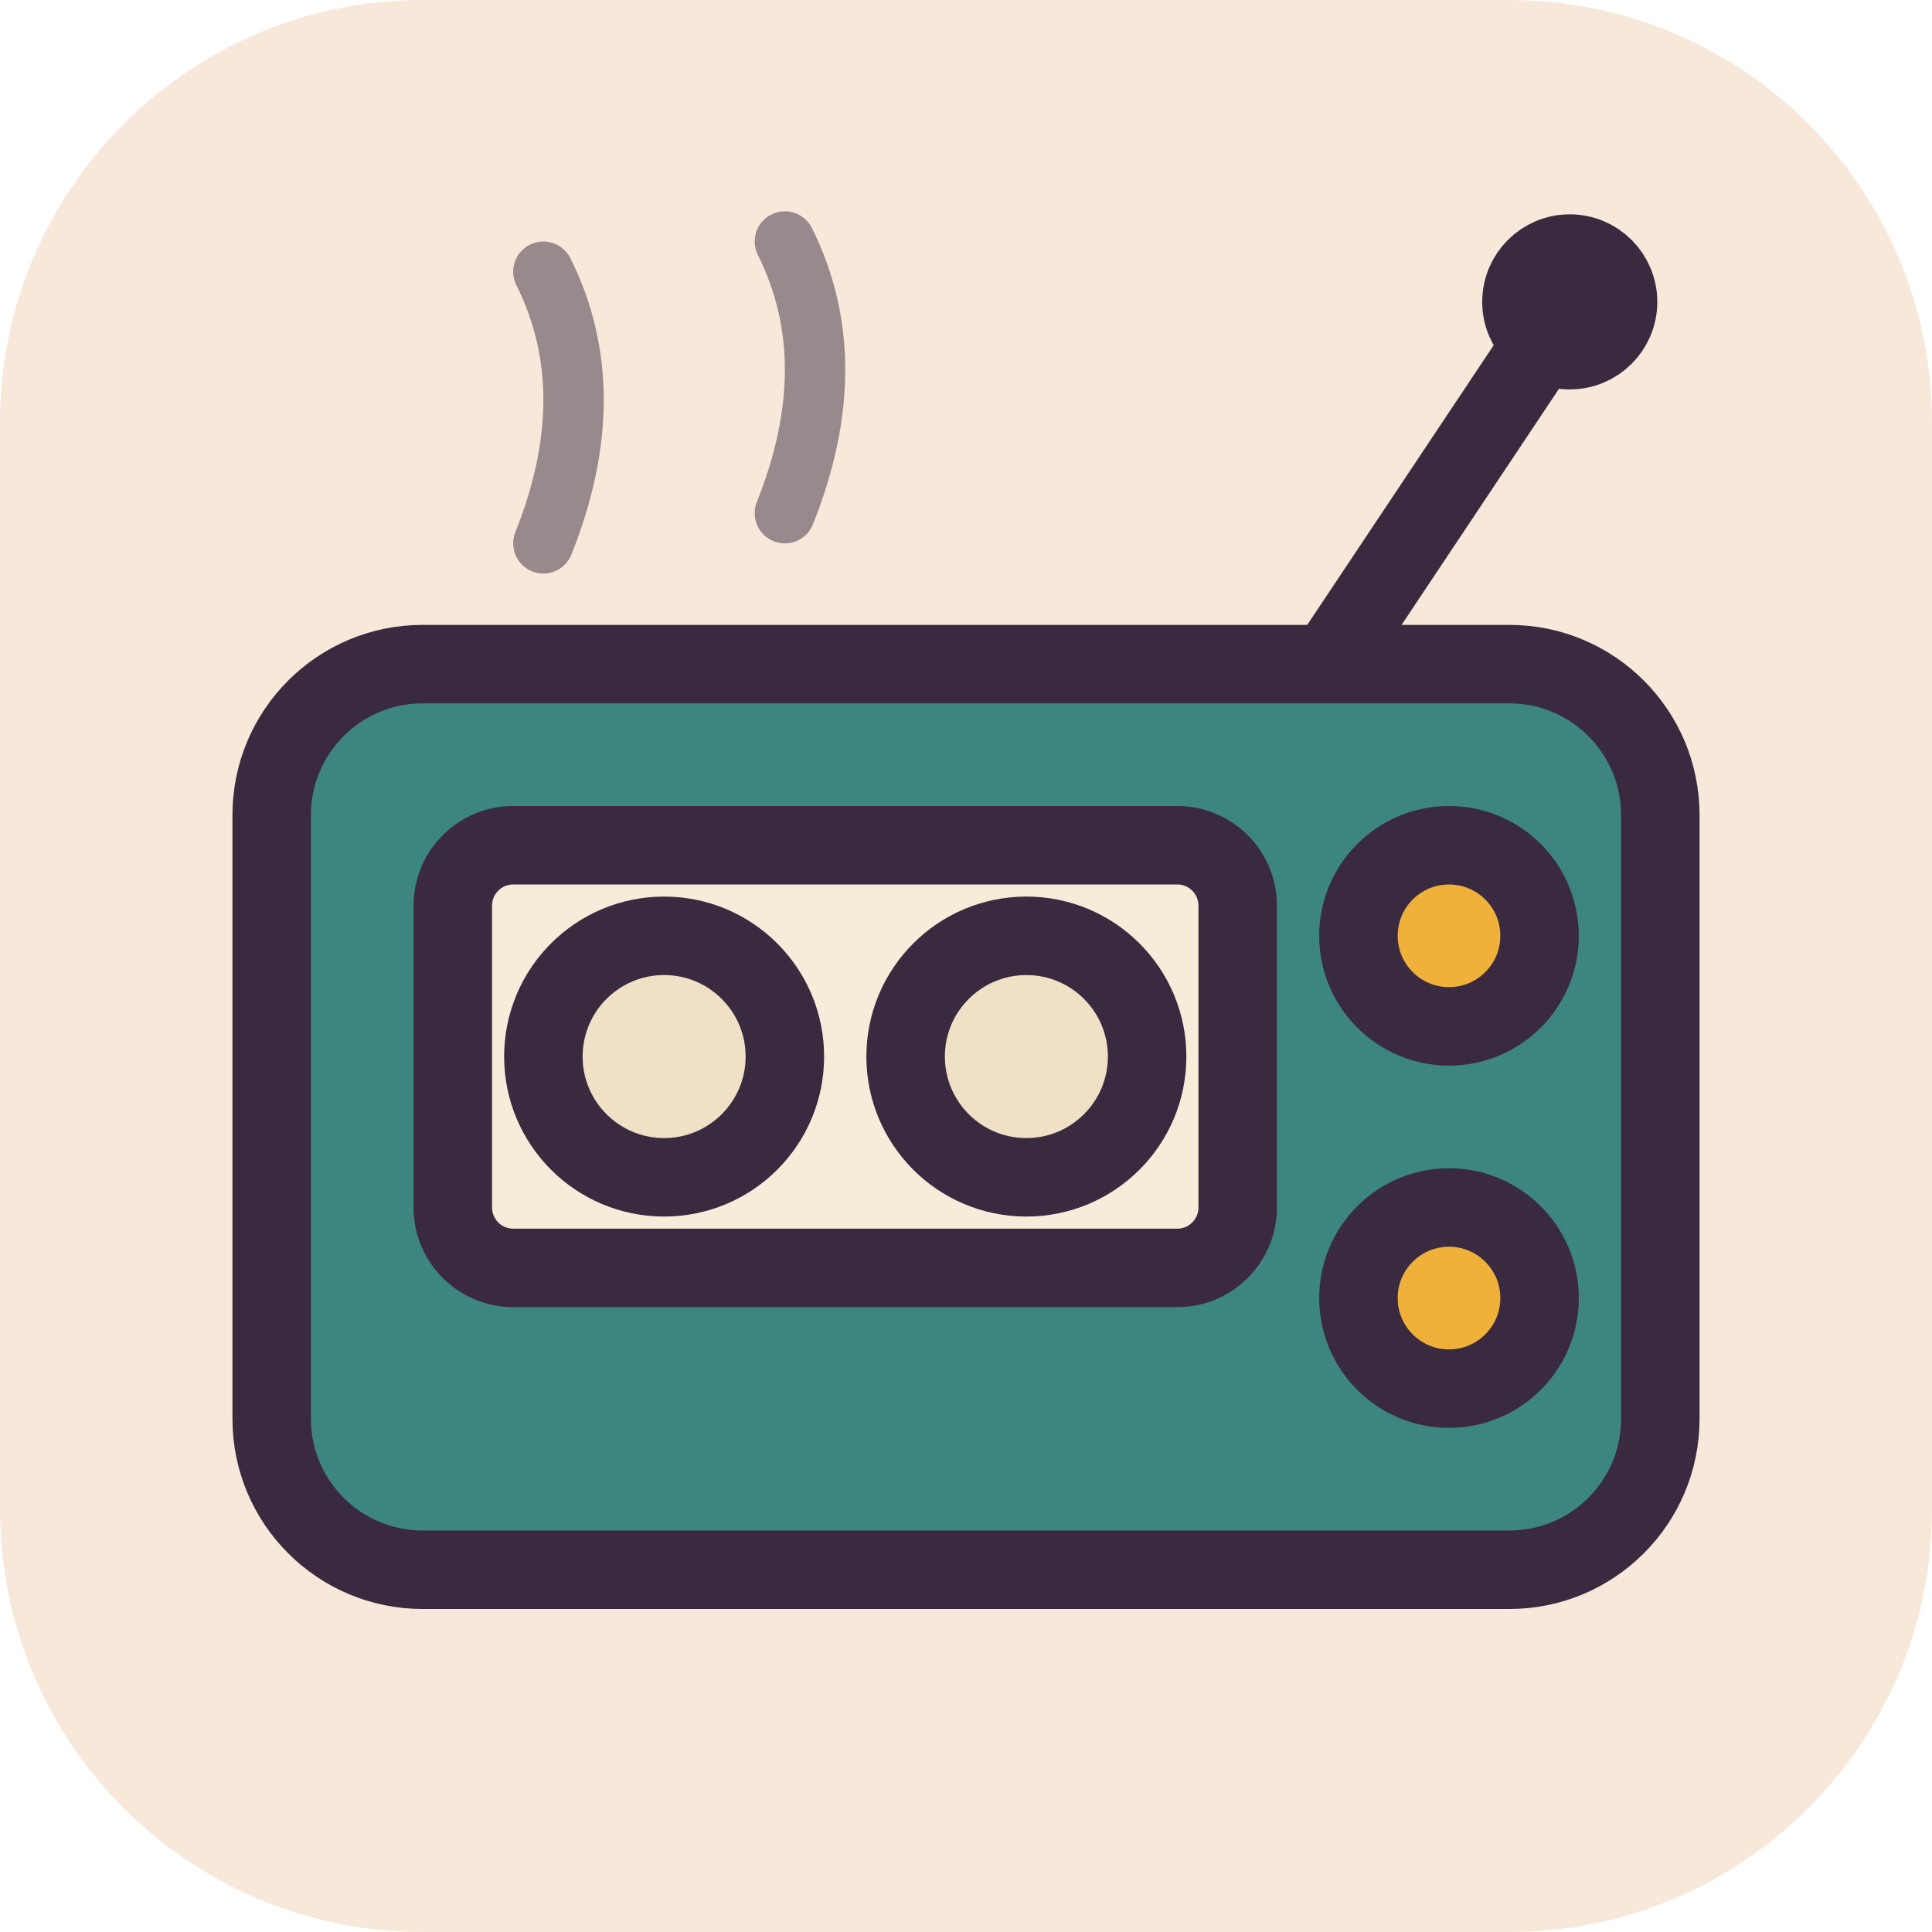
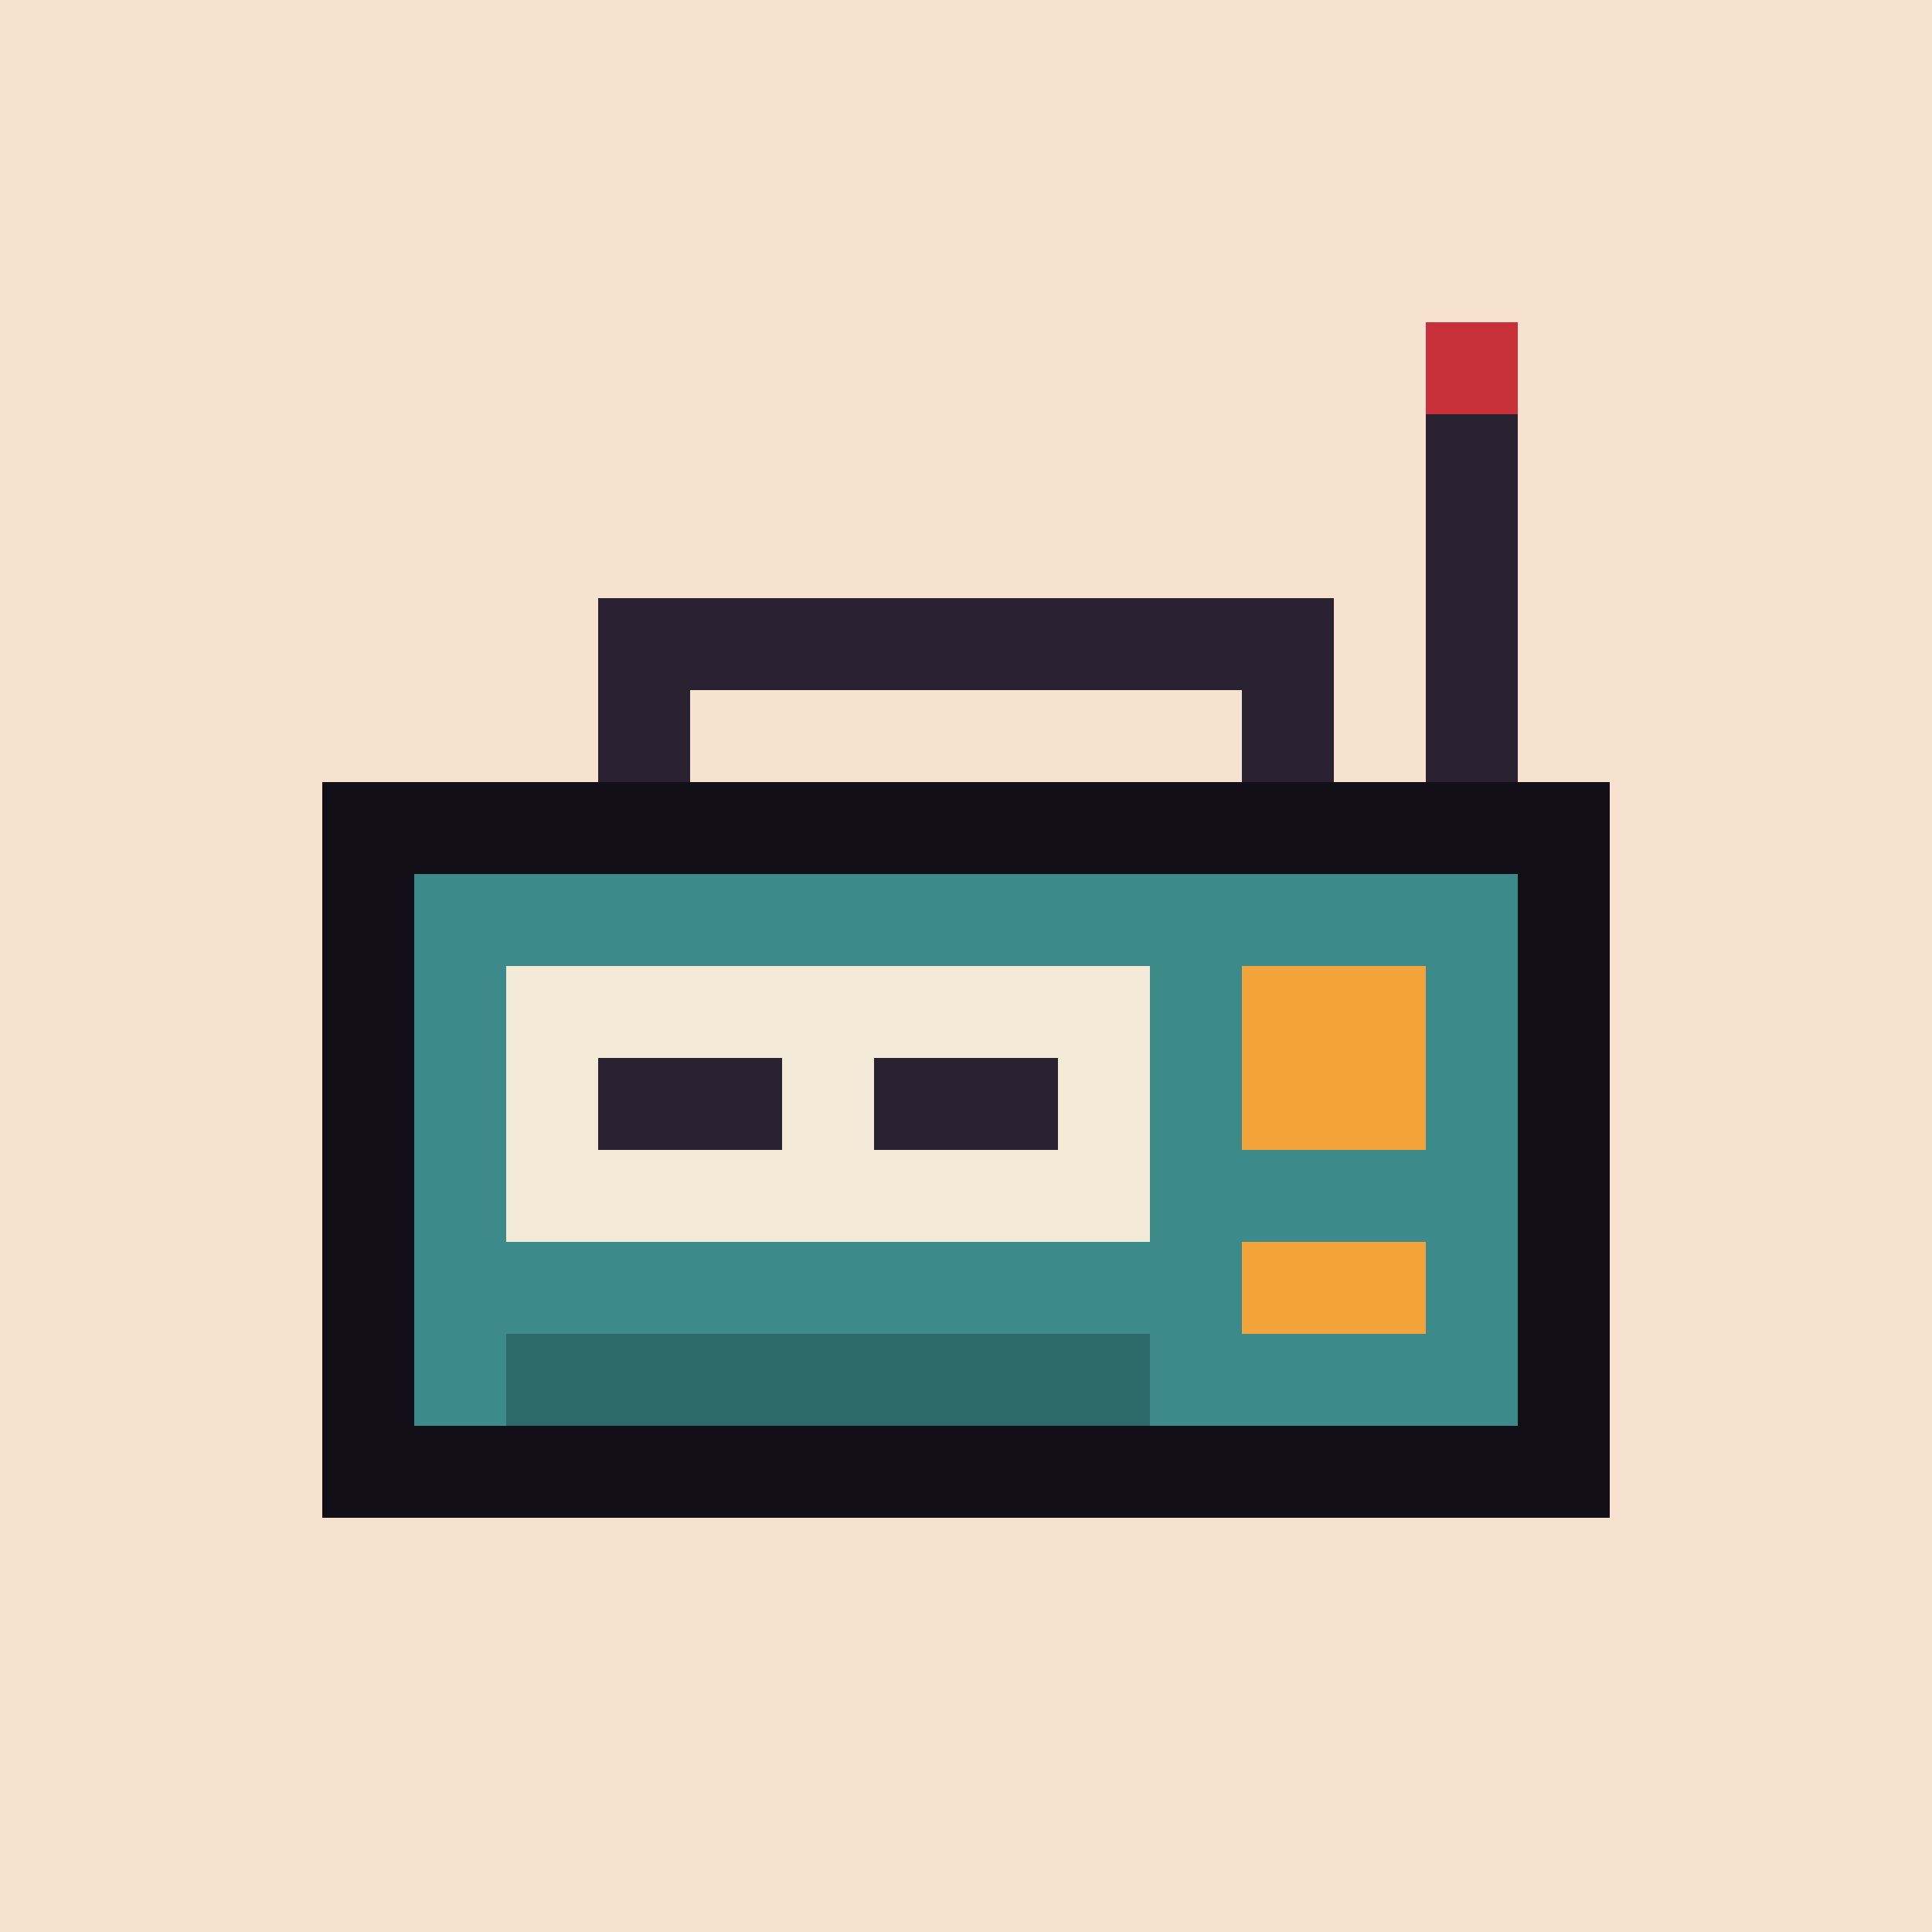
- <svg xmlns="http://www.w3.org/2000/svg" viewBox="0 0 64 64">
-   <rect width="64" height="64" rx="14" fill="#f7e8da" />
-   <g stroke="#3a2a40" stroke-width="2.6" stroke-linecap="round" stroke-linejoin="round">
-     <path d="M44 22l8-12" />
-     <circle cx="52" cy="10" r="1.6" fill="#3a2a40" />
-     <rect x="9" y="22" width="46" height="30" rx="5" fill="#3c8580" />
-     <rect x="15" y="28" width="26" height="14" rx="2" fill="#f7ecda" />
-     <circle cx="22" cy="35" r="4" fill="#efe0c6" />
-     <circle cx="34" cy="35" r="4" fill="#efe0c6" />
-     <circle cx="48" cy="31" r="3" fill="#f0b13a" />
-     <circle cx="48" cy="43" r="3" fill="#f0b13a" />
-   </g>
-   <path d="M18 18q2-5 0-9M26 17q2-5 0-9" fill="none" stroke="#3a2a40" stroke-width="2" stroke-linecap="round" opacity=".5" />
+ <svg xmlns="http://www.w3.org/2000/svg" viewBox="-2.5 -2.5 21 21" shape-rendering="crispEdges">
+   <rect x="-2.5" y="-2.5" width="21" height="21" fill="#f6e2cf" />
+   <rect x="13" y="2" width="1" height="4" fill="#2a2230" />
+   <rect x="13" y="1" width="1" height="1" fill="#c8303a" />
+   <rect x="4" y="4" width="8" height="1" fill="#2a2230" />
+   <rect x="4" y="5" width="1" height="1" fill="#2a2230" />
+   <rect x="11" y="5" width="1" height="1" fill="#2a2230" />
+   <rect x="1" y="6" width="14" height="8" fill="#120f18" />
+   <rect x="2" y="7" width="12" height="6" fill="#3d8a8a" />
+   <rect x="3" y="8" width="7" height="3" fill="#f3ead8" />
+   <rect x="4" y="9" width="2" height="1" fill="#2a2230" />
+   <rect x="7" y="9" width="2" height="1" fill="#2a2230" />
+   <rect x="11" y="8" width="2" height="2" fill="#f2a33a" />
+   <rect x="11" y="11" width="2" height="1" fill="#f2a33a" />
+   <rect x="3" y="12" width="7" height="1" fill="#2c6a6a" />
</svg>
